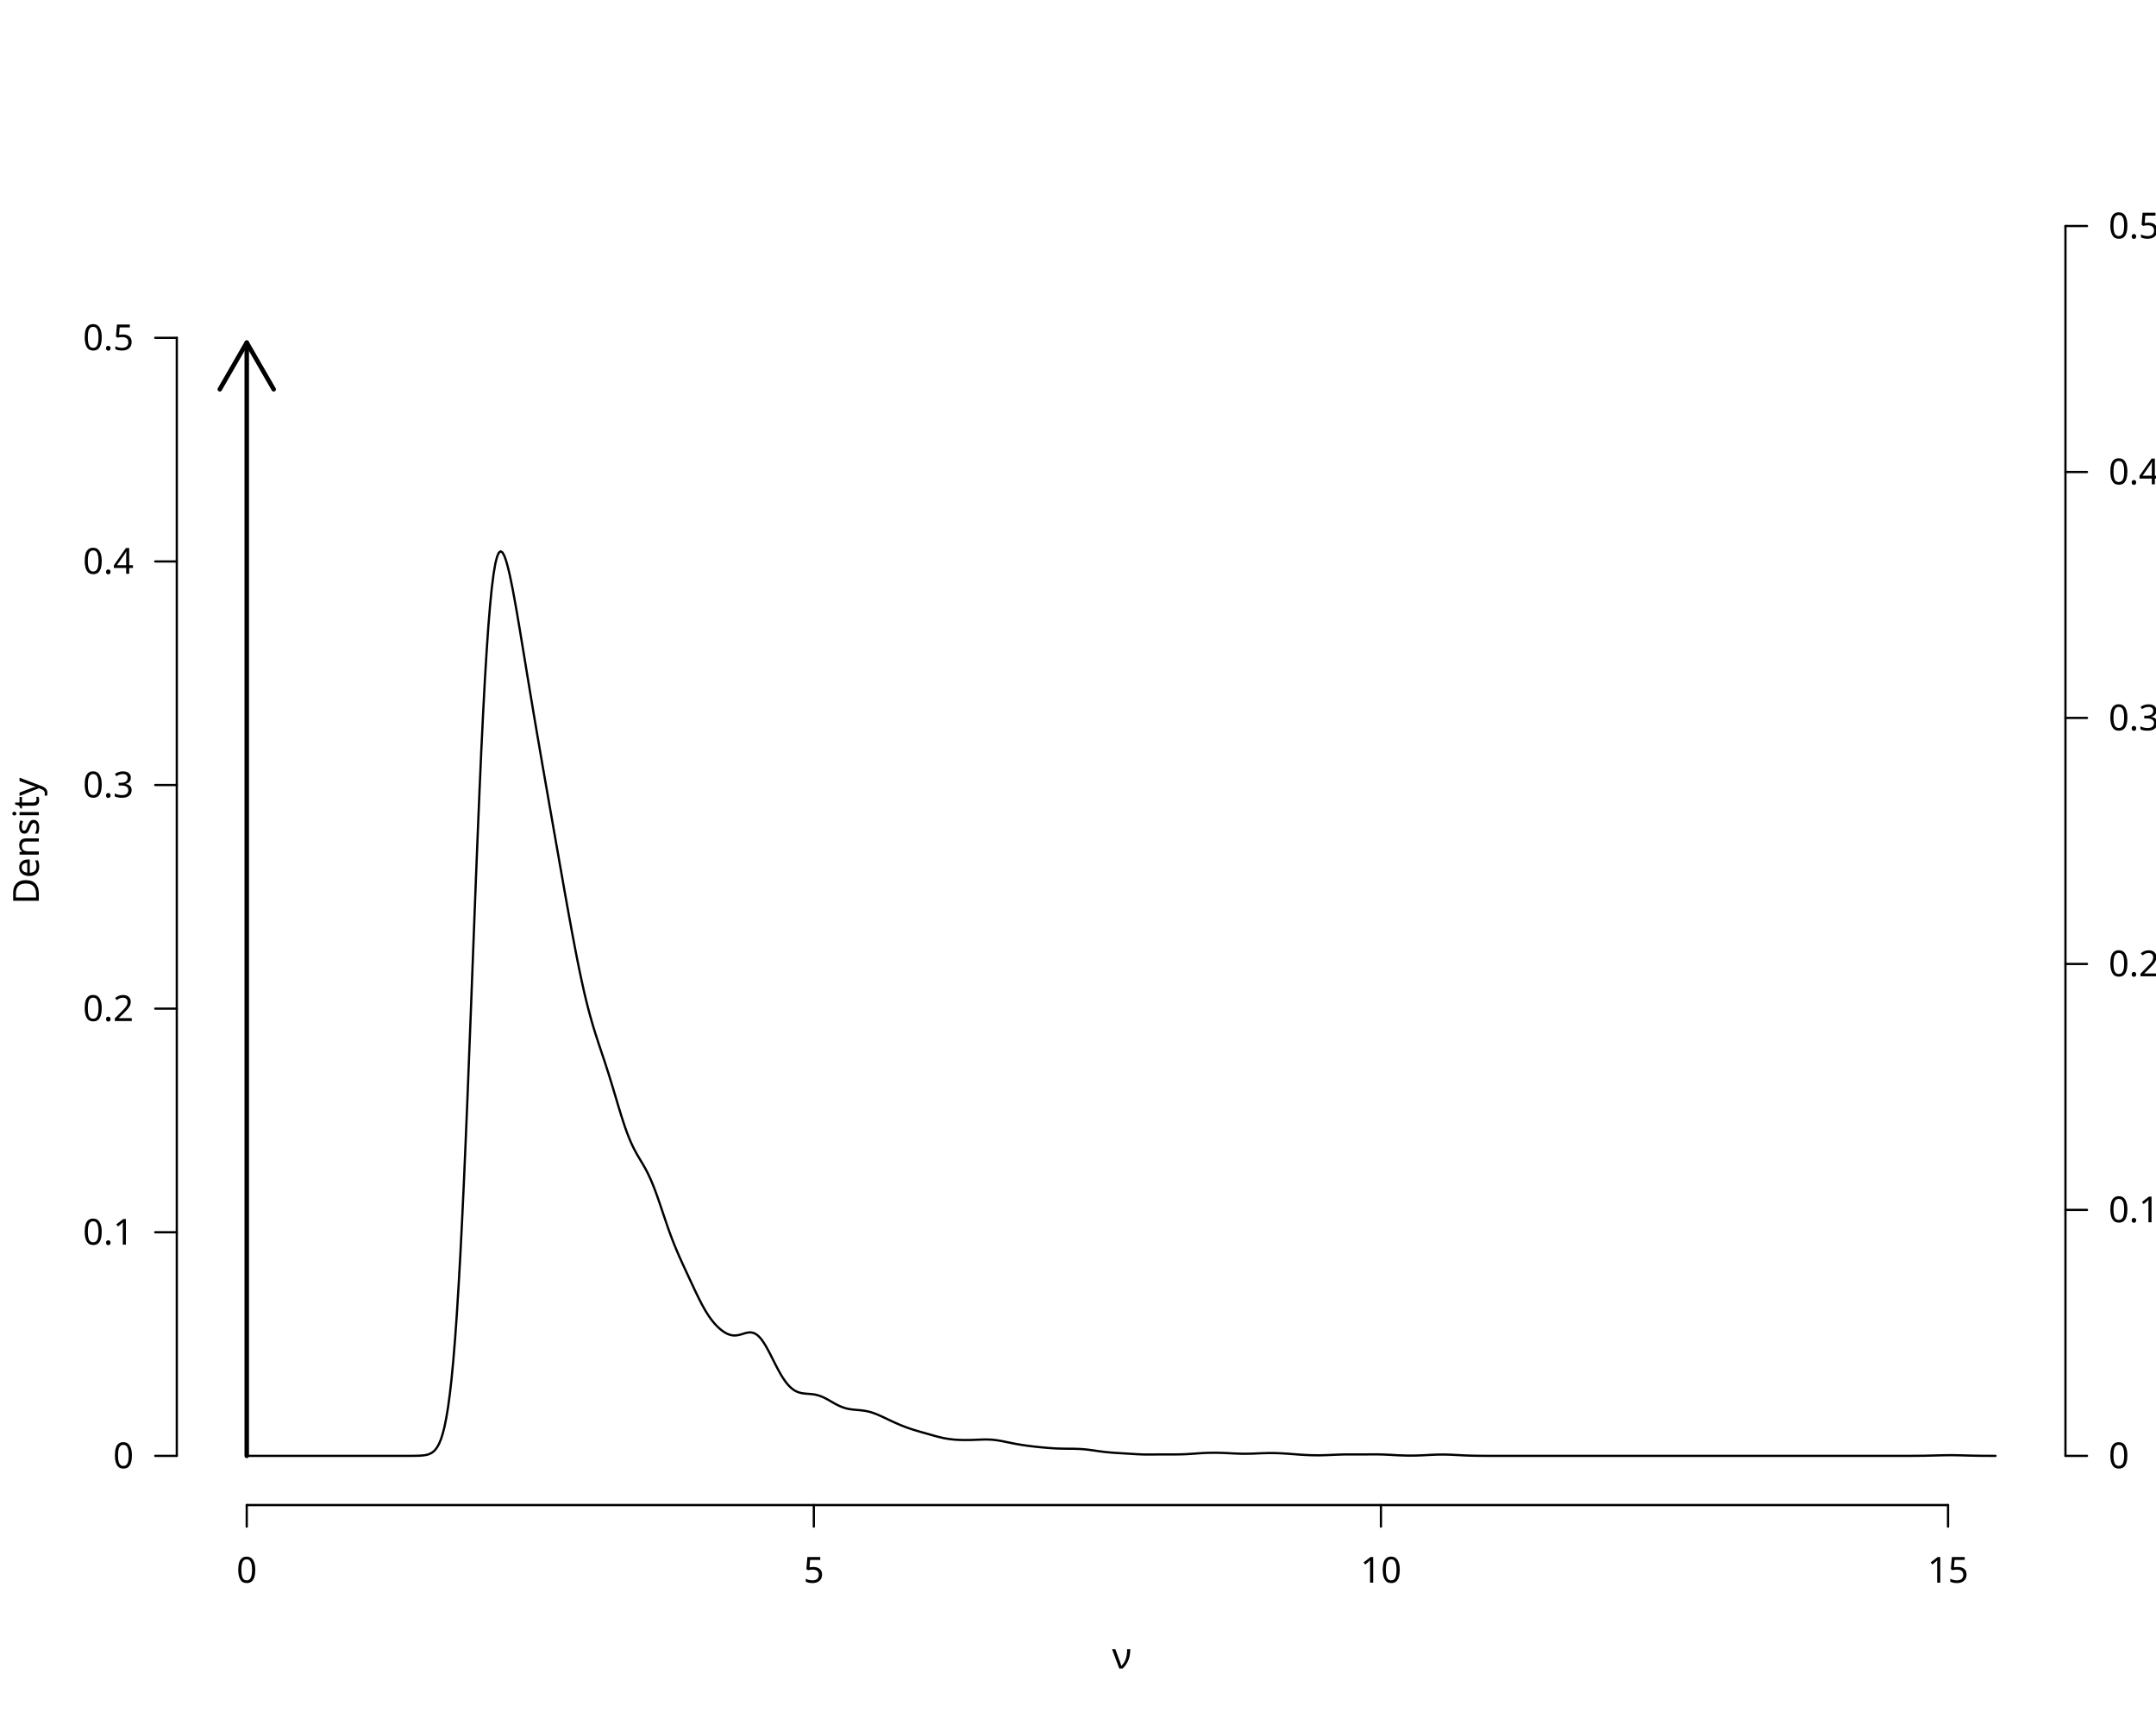
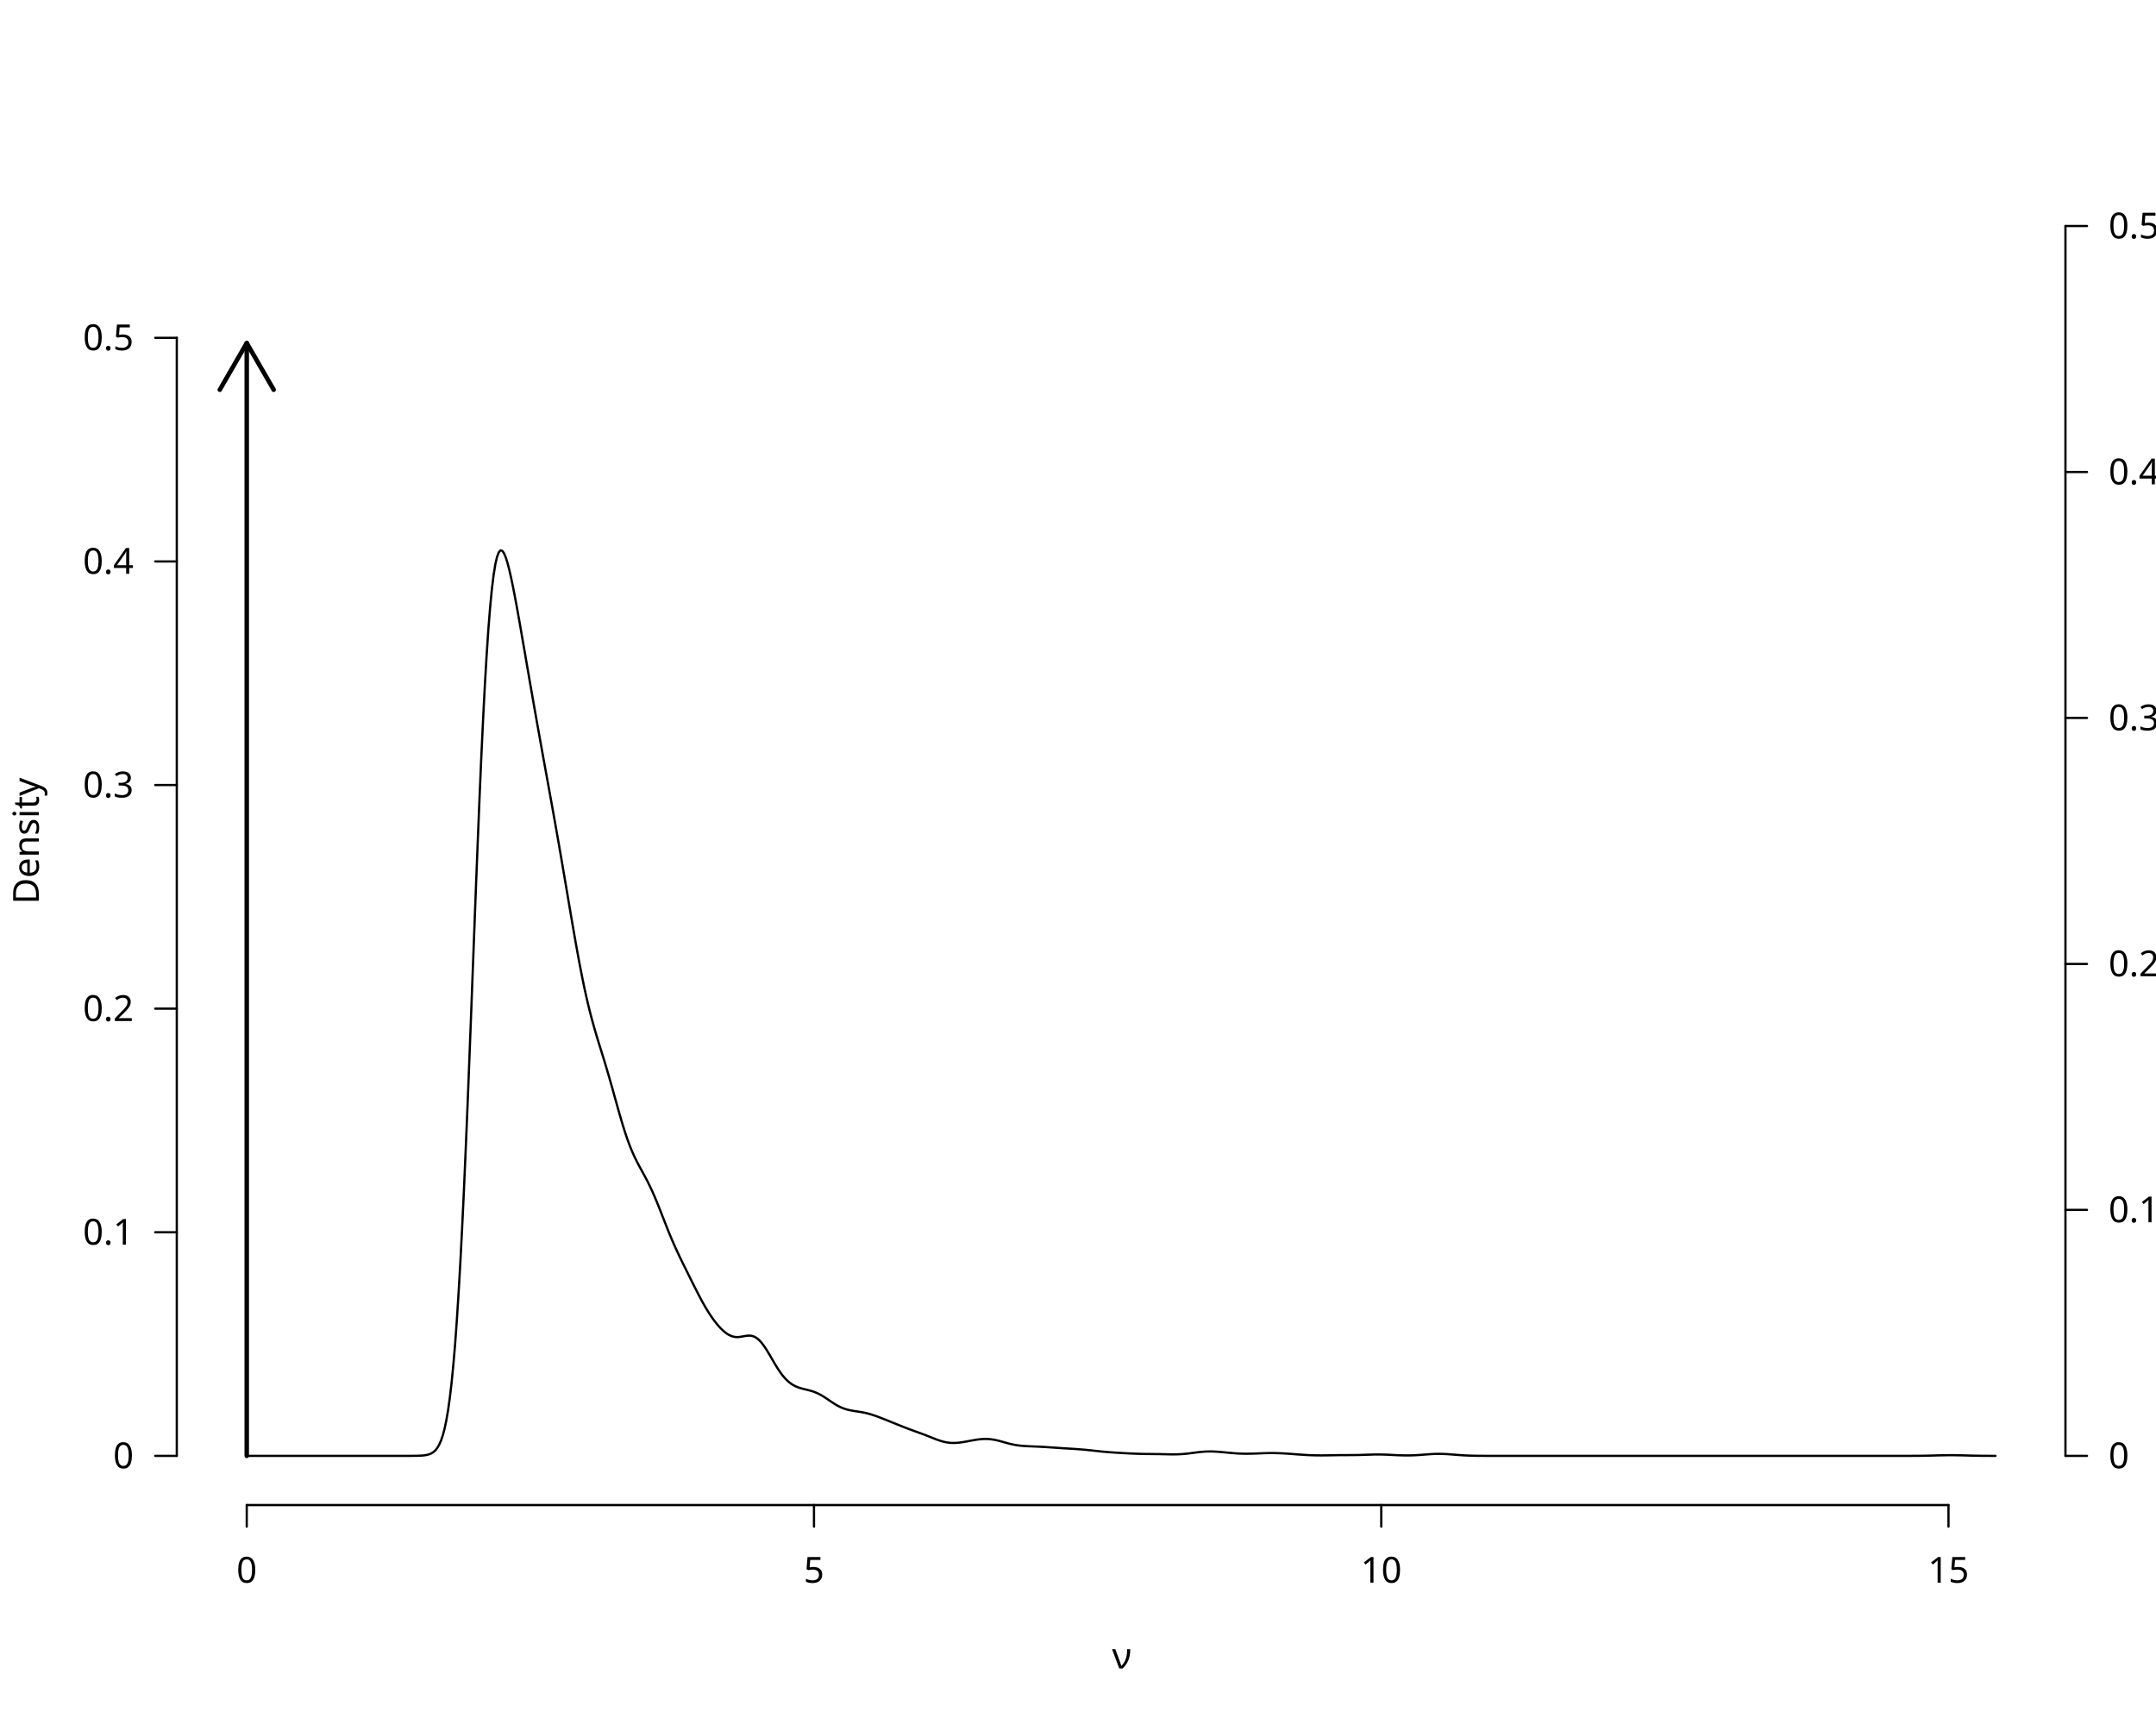
<svg xmlns="http://www.w3.org/2000/svg" class="svglite" data-engine-version="2.0" width="720.00pt" height="576.00pt" viewBox="0 0 720.00 576.00">
  <defs>
    <style type="text/css">
    .svglite line, .svglite polyline, .svglite polygon, .svglite path, .svglite rect, .svglite circle {
      fill: none;
      stroke: #000000;
      stroke-linecap: round;
      stroke-linejoin: round;
      stroke-miterlimit: 10.00;
    }
  </style>
  </defs>
  <rect width="100%" height="100%" style="stroke: none; fill: #FFFFFF;" />
  <defs>
    <clipPath id="cpMC4wMHw3MjAuMDB8MC4wMHw1NzYuMDA=">
      <rect x="0.00" y="0.00" width="720.00" height="576.00" />
    </clipPath>
  </defs>
  <g clip-path="url(#cpMC4wMHw3MjAuMDB8MC4wMHw1NzYuMDA=)">
    <text x="371.38" y="557.14" style="font-size: 12.00px; font-family: sans;" textLength="6.04px" lengthAdjust="spacingAndGlyphs">ν</text>
    <text transform="translate(12.96,280.80) rotate(-90)" text-anchor="middle" style="font-size: 12.00px; font-family: sans;" textLength="40.02px" lengthAdjust="spacingAndGlyphs">Density</text>
-     <line x1="82.40" y1="502.56" x2="650.55" y2="502.56" style="stroke-width: 0.75;" />
+     <line x1="82.40" y1="502.56" x2="650.70" y2="502.56" style="stroke-width: 0.75;" />
    <line x1="82.40" y1="502.56" x2="82.40" y2="509.76" style="stroke-width: 0.75;" />
-     <line x1="271.78" y1="502.56" x2="271.78" y2="509.76" style="stroke-width: 0.75;" />
-     <line x1="461.17" y1="502.56" x2="461.17" y2="509.76" style="stroke-width: 0.75;" />
-     <line x1="650.55" y1="502.56" x2="650.55" y2="509.76" style="stroke-width: 0.75;" />
+     <line x1="271.83" y1="502.56" x2="271.83" y2="509.76" style="stroke-width: 0.75;" />
+     <line x1="461.27" y1="502.56" x2="461.27" y2="509.76" style="stroke-width: 0.75;" />
+     <line x1="650.70" y1="502.56" x2="650.70" y2="509.76" style="stroke-width: 0.75;" />
    <text x="82.40" y="528.48" text-anchor="middle" style="font-size: 12.00px; font-family: sans;" textLength="6.67px" lengthAdjust="spacingAndGlyphs">0</text>
-     <text x="271.78" y="528.48" text-anchor="middle" style="font-size: 12.00px; font-family: sans;" textLength="6.67px" lengthAdjust="spacingAndGlyphs">5</text>
-     <text x="461.17" y="528.48" text-anchor="middle" style="font-size: 12.00px; font-family: sans;" textLength="13.35px" lengthAdjust="spacingAndGlyphs">10</text>
-     <text x="650.55" y="528.48" text-anchor="middle" style="font-size: 12.00px; font-family: sans;" textLength="13.35px" lengthAdjust="spacingAndGlyphs">15</text>
+     <text x="271.83" y="528.48" text-anchor="middle" style="font-size: 12.00px; font-family: sans;" textLength="6.67px" lengthAdjust="spacingAndGlyphs">5</text>
+     <text x="461.27" y="528.48" text-anchor="middle" style="font-size: 12.00px; font-family: sans;" textLength="13.35px" lengthAdjust="spacingAndGlyphs">10</text>
+     <text x="650.70" y="528.48" text-anchor="middle" style="font-size: 12.00px; font-family: sans;" textLength="13.35px" lengthAdjust="spacingAndGlyphs">15</text>
    <line x1="59.04" y1="486.13" x2="59.04" y2="112.80" style="stroke-width: 0.75;" />
    <line x1="59.04" y1="486.13" x2="51.84" y2="486.13" style="stroke-width: 0.75;" />
    <line x1="59.04" y1="411.47" x2="51.84" y2="411.47" style="stroke-width: 0.75;" />
    <line x1="59.04" y1="336.80" x2="51.84" y2="336.80" style="stroke-width: 0.75;" />
    <line x1="59.04" y1="262.13" x2="51.84" y2="262.13" style="stroke-width: 0.75;" />
    <line x1="59.04" y1="187.47" x2="51.84" y2="187.47" style="stroke-width: 0.75;" />
    <line x1="59.04" y1="112.80" x2="51.84" y2="112.80" style="stroke-width: 0.75;" />
    <text x="44.64" y="490.26" text-anchor="end" style="font-size: 12.00px; font-family: sans;" textLength="6.67px" lengthAdjust="spacingAndGlyphs">0</text>
    <text x="44.64" y="415.60" text-anchor="end" style="font-size: 12.00px; font-family: sans;" textLength="16.68px" lengthAdjust="spacingAndGlyphs">0.1</text>
    <text x="44.64" y="340.93" text-anchor="end" style="font-size: 12.00px; font-family: sans;" textLength="16.68px" lengthAdjust="spacingAndGlyphs">0.2</text>
    <text x="44.64" y="266.26" text-anchor="end" style="font-size: 12.00px; font-family: sans;" textLength="16.68px" lengthAdjust="spacingAndGlyphs">0.3</text>
    <text x="44.64" y="191.60" text-anchor="end" style="font-size: 12.00px; font-family: sans;" textLength="16.68px" lengthAdjust="spacingAndGlyphs">0.4</text>
    <text x="44.64" y="116.93" text-anchor="end" style="font-size: 12.00px; font-family: sans;" textLength="16.68px" lengthAdjust="spacingAndGlyphs">0.5</text>
    <line x1="689.76" y1="486.13" x2="689.76" y2="75.47" style="stroke-width: 0.75;" />
    <line x1="689.76" y1="486.13" x2="696.96" y2="486.13" style="stroke-width: 0.75;" />
    <line x1="689.76" y1="404.00" x2="696.96" y2="404.00" style="stroke-width: 0.75;" />
    <line x1="689.76" y1="321.87" x2="696.96" y2="321.87" style="stroke-width: 0.75;" />
    <line x1="689.76" y1="239.73" x2="696.96" y2="239.73" style="stroke-width: 0.75;" />
    <line x1="689.76" y1="157.60" x2="696.96" y2="157.60" style="stroke-width: 0.75;" />
    <line x1="689.76" y1="75.47" x2="696.96" y2="75.47" style="stroke-width: 0.75;" />
    <text x="704.16" y="490.26" style="font-size: 12.00px; font-family: sans;" textLength="6.67px" lengthAdjust="spacingAndGlyphs">0</text>
    <text x="704.16" y="408.13" style="font-size: 12.00px; font-family: sans;" textLength="16.68px" lengthAdjust="spacingAndGlyphs">0.1</text>
    <text x="704.16" y="326.00" style="font-size: 12.00px; font-family: sans;" textLength="16.68px" lengthAdjust="spacingAndGlyphs">0.2</text>
    <text x="704.16" y="243.86" style="font-size: 12.00px; font-family: sans;" textLength="16.68px" lengthAdjust="spacingAndGlyphs">0.3</text>
    <text x="704.16" y="161.73" style="font-size: 12.00px; font-family: sans;" textLength="16.68px" lengthAdjust="spacingAndGlyphs">0.4</text>
    <text x="704.16" y="79.60" style="font-size: 12.00px; font-family: sans;" textLength="16.68px" lengthAdjust="spacingAndGlyphs">0.5</text>
    <text transform="translate(744.48,280.80) rotate(-90)" text-anchor="middle" style="font-size: 12.00px; font-family: sans;" textLength="56.03px" lengthAdjust="spacingAndGlyphs">Probability</text>
  </g>
  <defs>
    <clipPath id="cpNTkuMDR8Njg5Ljc2fDU5LjA0fDUwMi41Ng==">
      <rect x="59.04" y="59.04" width="630.72" height="443.52" />
    </clipPath>
  </defs>
  <g clip-path="url(#cpNTkuMDR8Njg5Ljc2fDU5LjA0fDUwMi41Ng==)">
-     <polyline points="82.40,486.13 82.40,486.13 82.98,486.13 83.57,486.13 84.15,486.13 84.74,486.13 85.32,486.13 85.91,486.13 86.49,486.13 87.08,486.13 87.66,486.13 88.25,486.13 88.83,486.13 89.42,486.13 90.00,486.13 90.58,486.13 91.17,486.13 91.75,486.13 92.34,486.13 92.92,486.13 93.51,486.13 94.09,486.13 94.68,486.13 95.26,486.13 95.85,486.13 96.43,486.13 97.01,486.13 97.60,486.13 98.18,486.13 98.77,486.13 99.35,486.13 99.94,486.13 100.52,486.13 101.11,486.13 101.69,486.13 102.28,486.13 102.86,486.13 103.45,486.13 104.03,486.13 104.61,486.13 105.20,486.13 105.78,486.13 106.37,486.13 106.95,486.13 107.54,486.13 108.12,486.13 108.71,486.13 109.29,486.13 109.88,486.13 110.46,486.13 111.04,486.13 111.63,486.13 112.21,486.13 112.80,486.13 113.38,486.13 113.97,486.13 114.55,486.13 115.14,486.13 115.72,486.13 116.31,486.13 116.89,486.13 117.48,486.13 118.06,486.13 118.64,486.13 119.23,486.13 119.81,486.13 120.40,486.13 120.98,486.13 121.57,486.13 122.15,486.13 122.74,486.13 123.32,486.13 123.91,486.13 124.49,486.13 125.07,486.13 125.66,486.13 126.24,486.13 126.83,486.13 127.41,486.13 128.00,486.13 128.58,486.13 129.17,486.13 129.75,486.13 130.34,486.13 130.92,486.13 131.51,486.13 132.09,486.13 132.67,486.13 133.26,486.13 133.84,486.13 134.43,486.13 135.01,486.13 135.60,486.13 136.18,486.13 136.77,486.13 137.35,486.13 137.94,486.12 138.52,486.12 139.10,486.10 139.69,486.09 140.27,486.06 140.86,486.02 141.44,485.96 142.03,485.88 142.61,485.76 143.20,485.58 143.78,485.33 144.37,484.99 144.95,484.52 145.54,483.88 146.12,483.04 146.70,481.93 147.29,480.49 147.87,478.65 148.46,476.33 149.04,473.43 149.63,469.88 150.21,465.57 150.80,460.41 151.38,454.31 151.97,447.16 152.55,438.96 153.13,429.66 153.72,419.27 154.30,407.82 154.89,395.37 155.47,382.02 156.06,367.90 156.64,353.19 157.23,338.05 157.81,322.72 158.40,307.40 158.98,292.31 159.57,277.69 160.15,263.73 160.73,250.63 161.32,238.53 161.90,227.56 162.49,217.81 163.07,209.35 163.66,202.18 164.24,196.30 164.83,191.66 165.41,188.22 166.00,185.90 166.58,184.56 167.16,184.10 167.75,184.42 168.33,185.39 168.92,186.94 169.50,188.95 170.09,191.35 170.67,194.06 171.26,197.01 171.84,200.16 172.43,203.45 173.01,206.84 173.60,210.31 174.18,213.83 174.76,217.38 175.35,220.94 175.93,224.49 176.52,228.04 177.10,231.57 177.69,235.08 178.27,238.56 178.86,242.02 179.44,245.45 180.03,248.86 180.61,252.25 181.19,255.63 181.78,258.99 182.36,262.34 182.95,265.69 183.53,269.03 184.12,272.37 184.70,275.71 185.29,279.05 185.87,282.38 186.46,285.71 187.04,289.04 187.63,292.35 188.21,295.66 188.79,298.95 189.38,302.21 189.96,305.46 190.55,308.66 191.13,311.83 191.72,314.94 192.30,317.98 192.89,320.96 193.47,323.84 194.06,326.62 194.64,329.29 195.22,331.85 195.81,334.29 196.39,336.61 196.98,338.81 197.56,340.90 198.15,342.89 198.73,344.80 199.32,346.63 199.90,348.42 200.49,350.17 201.07,351.92 201.66,353.67 202.24,355.44 202.82,357.25 203.41,359.09 203.99,360.98 204.58,362.90 205.16,364.85 205.75,366.81 206.33,368.77 206.92,370.71 207.50,372.60 208.09,374.43 208.67,376.18 209.25,377.83 209.84,379.37 210.42,380.80 211.01,382.12 211.59,383.33 212.18,384.45 212.76,385.51 213.35,386.51 213.93,387.49 214.52,388.46 215.10,389.47 215.69,390.53 216.27,391.65 216.85,392.86 217.44,394.16 218.02,395.56 218.61,397.05 219.19,398.63 219.78,400.28 220.36,401.97 220.95,403.71 221.53,405.45 222.12,407.19 222.70,408.89 223.28,410.56 223.87,412.18 224.45,413.74 225.04,415.24 225.62,416.68 226.21,418.07 226.79,419.42 227.38,420.73 227.96,422.02 228.55,423.29 229.13,424.55 229.72,425.81 230.30,427.07 230.88,428.32 231.47,429.57 232.05,430.82 232.64,432.04 233.22,433.24 233.81,434.41 234.39,435.54 234.98,436.61 235.56,437.63 236.15,438.58 236.73,439.47 237.31,440.30 237.90,441.07 238.48,441.78 239.07,442.43 239.65,443.02 240.24,443.57 240.82,444.06 241.41,444.50 241.99,444.89 242.58,445.22 243.16,445.49 243.75,445.70 244.33,445.84 244.91,445.92 245.50,445.93 246.08,445.88 246.67,445.78 247.25,445.64 247.84,445.47 248.42,445.29 249.01,445.12 249.59,444.99 250.18,444.91 250.76,444.91 251.34,445.00 251.93,445.20 252.51,445.52 253.10,445.96 253.68,446.53 254.27,447.22 254.85,448.03 255.44,448.94 256.02,449.94 256.61,451.01 257.19,452.12 257.78,453.28 258.36,454.44 258.94,455.59 259.53,456.72 260.11,457.81 260.70,458.85 261.28,459.82 261.87,460.71 262.45,461.53 263.04,462.25 263.62,462.89 264.21,463.44 264.79,463.91 265.37,464.30 265.96,464.61 266.54,464.86 267.13,465.04 267.71,465.18 268.30,465.27 268.88,465.34 269.47,465.39 270.05,465.43 270.64,465.48 271.22,465.54 271.81,465.61 272.39,465.72 272.97,465.86 273.56,466.03 274.14,466.24 274.73,466.48 275.31,466.75 275.90,467.05 276.48,467.36 277.07,467.70 277.65,468.03 278.24,468.37 278.82,468.70 279.41,469.01 279.99,469.30 280.57,469.57 281.16,469.81 281.74,470.02 282.33,470.20 282.91,470.35 283.50,470.47 284.08,470.57 284.67,470.65 285.25,470.71 285.84,470.77 286.42,470.82 287.00,470.87 287.59,470.93 288.17,471.00 288.76,471.08 289.34,471.19 289.93,471.31 290.51,471.46 291.10,471.63 291.68,471.83 292.27,472.04 292.85,472.27 293.44,472.52 294.02,472.78 294.60,473.04 295.19,473.32 295.77,473.59 296.36,473.87 296.94,474.15 297.53,474.42 298.11,474.70 298.70,474.96 299.28,475.22 299.87,475.48 300.45,475.73 301.03,475.97 301.62,476.20 302.20,476.43 302.79,476.65 303.37,476.86 303.96,477.06 304.54,477.25 305.13,477.44 305.71,477.62 306.30,477.79 306.88,477.96 307.47,478.13 308.05,478.30 308.63,478.46 309.22,478.63 309.80,478.79 310.39,478.96 310.97,479.13 311.56,479.29 312.14,479.46 312.73,479.61 313.31,479.77 313.90,479.91 314.48,480.05 315.06,480.18 315.65,480.29 316.23,480.39 316.82,480.48 317.40,480.56 317.99,480.63 318.57,480.69 319.16,480.73 319.74,480.77 320.33,480.80 320.91,480.82 321.50,480.83 322.08,480.84 322.66,480.84 323.25,480.84 323.83,480.83 324.42,480.82 325.00,480.80 325.59,480.78 326.17,480.75 326.76,480.73 327.34,480.71 327.93,480.69 328.51,480.67 329.09,480.67 329.68,480.67 330.26,480.68 330.85,480.71 331.43,480.75 332.02,480.81 332.60,480.88 333.19,480.96 333.77,481.06 334.36,481.16 334.94,481.27 335.53,481.39 336.11,481.51 336.69,481.63 337.28,481.75 337.86,481.87 338.45,481.98 339.03,482.10 339.62,482.20 340.20,482.31 340.79,482.40 341.37,482.50 341.96,482.58 342.54,482.67 343.12,482.75 343.71,482.82 344.29,482.90 344.88,482.97 345.46,483.04 346.05,483.10 346.63,483.16 347.22,483.22 347.80,483.28 348.39,483.33 348.97,483.39 349.56,483.44 350.14,483.48 350.72,483.53 351.31,483.57 351.89,483.61 352.48,483.64 353.06,483.67 353.65,483.69 354.23,483.71 354.82,483.72 355.40,483.73 355.99,483.74 356.57,483.75 357.15,483.75 357.74,483.75 358.32,483.76 358.91,483.77 359.49,483.79 360.08,483.81 360.66,483.84 361.25,483.87 361.83,483.92 362.42,483.97 363.00,484.03 363.59,484.10 364.17,484.18 364.75,484.26 365.34,484.34 365.92,484.42 366.51,484.51 367.09,484.59 367.68,484.67 368.26,484.74 368.85,484.81 369.43,484.88 370.02,484.93 370.60,484.99 371.18,485.04 371.77,485.08 372.35,485.12 372.94,485.16 373.52,485.20 374.11,485.23 374.69,485.27 375.28,485.30 375.86,485.34 376.45,485.38 377.03,485.41 377.62,485.45 378.20,485.49 378.78,485.52 379.37,485.56 379.95,485.59 380.54,485.61 381.12,485.64 381.71,485.66 382.29,485.67 382.88,485.68 383.46,485.68 384.05,485.68 384.63,485.68 385.21,485.68 385.80,485.67 386.38,485.66 386.97,485.66 387.55,485.65 388.14,485.65 388.72,485.65 389.31,485.65 389.89,485.65 390.48,485.65 391.06,485.65 391.65,485.65 392.23,485.65 392.81,485.65 393.40,485.64 393.98,485.63 394.57,485.62 395.15,485.60 395.74,485.58 396.32,485.55 396.91,485.51 397.49,485.48 398.08,485.44 398.66,485.40 399.24,485.36 399.83,485.31 400.41,485.27 401.00,485.24 401.58,485.20 402.17,485.17 402.75,485.15 403.34,485.12 403.92,485.11 404.51,485.10 405.09,485.09 405.68,485.09 406.26,485.10 406.84,485.10 407.43,485.12 408.01,485.14 408.60,485.16 409.18,485.18 409.77,485.21 410.35,485.24 410.94,485.27 411.52,485.30 412.11,485.33 412.69,485.35 413.27,485.37 413.86,485.39 414.44,485.41 415.03,485.42 415.61,485.42 416.20,485.42 416.78,485.41 417.37,485.40 417.95,485.39 418.54,485.37 419.12,485.35 419.71,485.32 420.29,485.30 420.87,485.27 421.46,485.25 422.04,485.23 422.63,485.22 423.21,485.20 423.80,485.19 424.38,485.19 424.97,485.19 425.55,485.20 426.14,485.21 426.72,485.23 427.30,485.26 427.89,485.28 428.47,485.32 429.06,485.35 429.64,485.39 430.23,485.43 430.81,485.47 431.40,485.52 431.98,485.56 432.57,485.60 433.15,485.65 433.74,485.69 434.32,485.73 434.90,485.77 435.49,485.80 436.07,485.83 436.66,485.86 437.24,485.89 437.83,485.91 438.41,485.92 439.00,485.93 439.58,485.94 440.17,485.94 440.75,485.94 441.33,485.93 441.92,485.91 442.50,485.90 443.09,485.88 443.67,485.85 444.26,485.83 444.84,485.80 445.43,485.78 446.01,485.75 446.60,485.73 447.18,485.71 447.77,485.69 448.35,485.67 448.93,485.66 449.52,485.66 450.10,485.65 450.69,485.65 451.27,485.65 451.86,485.65 452.44,485.65 453.03,485.66 453.61,485.66 454.20,485.66 454.78,485.66 455.36,485.66 455.95,485.65 456.53,485.65 457.12,485.64 457.70,485.64 458.29,485.64 458.87,485.63 459.46,485.64 460.04,485.64 460.63,485.65 461.21,485.66 461.80,485.68 462.38,485.70 462.96,485.73 463.55,485.75 464.13,485.78 464.72,485.81 465.30,485.85 465.89,485.88 466.47,485.91 467.06,485.94 467.64,485.96 468.23,485.98 468.81,486.00 469.39,486.02 469.98,486.03 470.56,486.04 471.15,486.04 471.73,486.03 472.32,486.03 472.90,486.02 473.49,486.00 474.07,485.98 474.66,485.96 475.24,485.93 475.83,485.90 476.41,485.87 476.99,485.84 477.58,485.81 478.16,485.78 478.75,485.76 479.33,485.73 479.92,485.71 480.50,485.70 481.09,485.69 481.67,485.69 482.26,485.69 482.84,485.70 483.43,485.71 484.01,485.73 484.59,485.75 485.18,485.78 485.76,485.81 486.35,485.84 486.93,485.87 487.52,485.90 488.10,485.93 488.69,485.96 489.27,485.99 489.86,486.01 490.44,486.03 491.02,486.05 491.61,486.07 492.19,486.08 492.78,486.09 493.36,486.10 493.95,486.11 494.53,486.12 495.12,486.12 495.70,486.12 496.29,486.13 496.87,486.13 497.46,486.13 498.04,486.13 498.62,486.13 499.21,486.13 499.79,486.13 500.38,486.13 500.96,486.13 501.55,486.13 502.13,486.13 502.72,486.13 503.30,486.13 503.89,486.13 504.47,486.13 505.05,486.13 505.64,486.13 506.22,486.13 506.81,486.13 507.39,486.13 507.98,486.13 508.56,486.13 509.15,486.13 509.73,486.13 510.32,486.13 510.90,486.13 511.49,486.13 512.07,486.13 512.65,486.13 513.24,486.13 513.82,486.13 514.41,486.13 514.99,486.13 515.58,486.13 516.16,486.13 516.75,486.13 517.33,486.13 517.92,486.13 518.50,486.13 519.08,486.13 519.67,486.13 520.25,486.13 520.84,486.13 521.42,486.13 522.01,486.13 522.59,486.13 523.18,486.13 523.76,486.13 524.35,486.13 524.93,486.13 525.52,486.13 526.10,486.13 526.68,486.13 527.27,486.13 527.85,486.13 528.44,486.13 529.02,486.13 529.61,486.13 530.19,486.13 530.78,486.13 531.36,486.13 531.95,486.13 532.53,486.13 533.11,486.13 533.70,486.13 534.28,486.13 534.87,486.13 535.45,486.13 536.04,486.13 536.62,486.13 537.21,486.13 537.79,486.13 538.38,486.13 538.96,486.13 539.55,486.13 540.13,486.13 540.71,486.13 541.30,486.13 541.88,486.13 542.47,486.13 543.05,486.13 543.64,486.13 544.22,486.13 544.81,486.13 545.39,486.13 545.98,486.13 546.56,486.13 547.14,486.13 547.73,486.13 548.31,486.13 548.90,486.13 549.48,486.13 550.07,486.13 550.65,486.13 551.24,486.13 551.82,486.13 552.41,486.13 552.99,486.13 553.58,486.13 554.16,486.13 554.74,486.13 555.33,486.13 555.91,486.13 556.50,486.13 557.08,486.13 557.67,486.13 558.25,486.13 558.84,486.13 559.42,486.13 560.01,486.13 560.59,486.13 561.17,486.13 561.76,486.13 562.34,486.13 562.93,486.13 563.51,486.13 564.10,486.13 564.68,486.13 565.27,486.13 565.85,486.13 566.44,486.13 567.02,486.13 567.61,486.13 568.19,486.13 568.77,486.13 569.36,486.13 569.94,486.13 570.53,486.13 571.11,486.13 571.70,486.13 572.28,486.13 572.87,486.13 573.45,486.13 574.04,486.13 574.62,486.13 575.20,486.13 575.79,486.13 576.37,486.13 576.96,486.13 577.54,486.13 578.13,486.13 578.71,486.13 579.30,486.13 579.88,486.13 580.47,486.13 581.05,486.13 581.64,486.13 582.22,486.13 582.80,486.13 583.39,486.13 583.97,486.13 584.56,486.13 585.14,486.13 585.73,486.13 586.31,486.13 586.90,486.13 587.48,486.13 588.07,486.13 588.65,486.13 589.23,486.13 589.82,486.13 590.40,486.13 590.99,486.13 591.57,486.13 592.16,486.13 592.74,486.13 593.33,486.13 593.91,486.13 594.50,486.13 595.08,486.13 595.67,486.13 596.25,486.13 596.83,486.13 597.42,486.13 598.00,486.13 598.59,486.13 599.17,486.13 599.76,486.13 600.34,486.13 600.93,486.13 601.51,486.13 602.10,486.13 602.68,486.13 603.26,486.13 603.85,486.13 604.43,486.13 605.02,486.13 605.60,486.13 606.19,486.13 606.77,486.13 607.36,486.13 607.94,486.13 608.53,486.13 609.11,486.13 609.70,486.13 610.28,486.13 610.86,486.13 611.45,486.13 612.03,486.13 612.62,486.13 613.20,486.13 613.79,486.13 614.37,486.13 614.96,486.13 615.54,486.13 616.13,486.13 616.71,486.13 617.29,486.13 617.88,486.13 618.46,486.13 619.05,486.13 619.63,486.13 620.22,486.13 620.80,486.13 621.39,486.13 621.97,486.13 622.56,486.13 623.14,486.13 623.73,486.13 624.31,486.13 624.89,486.13 625.48,486.13 626.06,486.13 626.65,486.13 627.23,486.13 627.82,486.13 628.40,486.13 628.99,486.13 629.57,486.13 630.16,486.13 630.74,486.13 631.32,486.13 631.91,486.13 632.49,486.13 633.08,486.13 633.66,486.13 634.25,486.13 634.83,486.13 635.42,486.13 636.00,486.13 636.59,486.13 637.17,486.13 637.76,486.13 638.34,486.13 638.92,486.12 639.51,486.12 640.09,486.11 640.68,486.11 641.26,486.10 641.85,486.10 642.43,486.09 643.02,486.08 643.60,486.06 644.19,486.05 644.77,486.04 645.35,486.02 645.94,486.01 646.52,485.99 647.11,485.98 647.69,485.96 648.28,485.95 648.86,485.93 649.45,485.92 650.03,485.92 650.62,485.91 651.20,485.91 651.79,485.91 652.37,485.91 652.95,485.92 653.54,485.93 654.12,485.94 654.71,485.95 655.29,485.97 655.88,485.98 656.46,486.00 657.05,486.02 657.63,486.03 658.22,486.05 658.80,486.06 659.38,486.07 659.97,486.08 660.55,486.09 661.14,486.10 661.72,486.11 662.31,486.11 662.89,486.12 663.48,486.12 664.06,486.12 664.65,486.13 665.23,486.13 665.82,486.13 666.40,486.13 " style="stroke-width: 0.75;" />
-     <line x1="82.40" y1="486.13" x2="82.40" y2="114.40" style="stroke-width: 1.50;" />
-     <polyline points="91.40,129.99 82.40,114.40 73.40,129.99 " style="stroke-width: 1.50;" />
+     <polyline points="82.40,486.13 82.40,486.13 82.98,486.13 83.57,486.13 84.15,486.13 84.74,486.13 85.32,486.13 85.91,486.13 86.49,486.13 87.08,486.13 87.66,486.13 88.25,486.13 88.83,486.13 89.42,486.13 90.00,486.13 90.58,486.13 91.17,486.13 91.75,486.13 92.34,486.13 92.92,486.13 93.51,486.13 94.09,486.13 94.68,486.13 95.26,486.13 95.85,486.13 96.43,486.13 97.01,486.13 97.60,486.13 98.18,486.13 98.77,486.13 99.35,486.13 99.94,486.13 100.52,486.13 101.11,486.13 101.69,486.13 102.28,486.13 102.86,486.13 103.45,486.13 104.03,486.13 104.61,486.13 105.20,486.13 105.78,486.13 106.37,486.13 106.95,486.13 107.54,486.13 108.12,486.13 108.71,486.13 109.29,486.13 109.88,486.13 110.46,486.13 111.04,486.13 111.63,486.13 112.21,486.13 112.80,486.13 113.38,486.13 113.97,486.13 114.55,486.13 115.14,486.13 115.72,486.13 116.31,486.13 116.89,486.13 117.48,486.13 118.06,486.13 118.64,486.13 119.23,486.13 119.81,486.13 120.40,486.13 120.98,486.13 121.57,486.13 122.15,486.13 122.74,486.13 123.32,486.13 123.91,486.13 124.49,486.13 125.07,486.13 125.66,486.13 126.24,486.13 126.83,486.13 127.41,486.13 128.00,486.13 128.58,486.13 129.17,486.13 129.75,486.13 130.34,486.13 130.92,486.13 131.51,486.13 132.09,486.13 132.67,486.13 133.26,486.13 133.84,486.13 134.43,486.13 135.01,486.13 135.60,486.13 136.18,486.13 136.77,486.13 137.35,486.13 137.94,486.12 138.52,486.12 139.10,486.11 139.69,486.09 140.27,486.07 140.86,486.04 141.44,485.99 142.03,485.91 142.61,485.80 143.20,485.65 143.78,485.43 144.37,485.12 144.95,484.70 145.54,484.12 146.12,483.35 146.70,482.33 147.29,481.00 147.87,479.29 148.46,477.10 149.04,474.35 149.63,470.95 150.21,466.80 150.80,461.81 151.38,455.91 151.97,449.00 152.55,441.03 153.13,431.97 153.72,421.80 154.30,410.56 154.89,398.29 155.47,385.08 156.06,371.07 156.64,356.41 157.23,341.28 157.81,325.89 158.40,310.46 158.98,295.23 159.57,280.40 160.15,266.20 160.73,252.81 161.32,240.42 161.90,229.14 162.49,219.11 163.07,210.41 163.66,203.01 164.24,196.92 164.83,192.09 165.41,188.45 166.00,185.92 166.58,184.40 167.16,183.77 167.75,183.93 168.33,184.77 168.92,186.17 169.50,188.05 170.09,190.31 170.67,192.87 171.26,195.67 171.84,198.65 172.43,201.77 173.01,205.00 173.60,208.29 174.18,211.64 174.76,215.01 175.35,218.40 175.93,221.80 176.52,225.19 177.10,228.57 177.69,231.93 178.27,235.27 178.86,238.58 179.44,241.88 180.03,245.15 180.61,248.40 181.19,251.63 181.78,254.86 182.36,258.07 182.95,261.29 183.53,264.52 184.12,267.76 184.70,271.01 185.29,274.29 185.87,277.59 186.46,280.93 187.04,284.29 187.63,287.68 188.21,291.10 188.79,294.53 189.38,297.98 189.96,301.44 190.55,304.88 191.13,308.31 191.72,311.69 192.30,315.02 192.89,318.27 193.47,321.42 194.06,324.47 194.64,327.39 195.22,330.19 195.81,332.84 196.39,335.35 196.98,337.73 197.56,339.98 198.15,342.12 198.73,344.17 199.32,346.14 199.90,348.06 200.49,349.95 201.07,351.83 201.66,353.72 202.24,355.64 202.82,357.60 203.41,359.60 203.99,361.63 204.58,363.71 205.16,365.81 205.75,367.91 206.33,370.01 206.92,372.07 207.50,374.08 208.09,376.03 208.67,377.88 209.25,379.64 209.84,381.29 210.42,382.83 211.01,384.27 211.59,385.60 212.18,386.85 212.76,388.02 213.35,389.13 213.93,390.21 214.52,391.28 215.10,392.34 215.69,393.43 216.27,394.55 216.85,395.72 217.44,396.95 218.02,398.23 218.61,399.57 219.19,400.96 219.78,402.40 220.36,403.86 220.95,405.36 221.53,406.85 222.12,408.35 222.70,409.83 223.28,411.28 223.87,412.70 224.45,414.09 225.04,415.43 225.62,416.74 226.21,418.01 226.79,419.26 227.38,420.47 227.96,421.67 228.55,422.86 229.13,424.04 229.72,425.21 230.30,426.39 230.88,427.56 231.47,428.73 232.05,429.89 232.64,431.05 233.22,432.19 233.81,433.30 234.39,434.39 234.98,435.45 235.56,436.47 236.15,437.44 236.73,438.38 237.31,439.27 237.90,440.12 238.48,440.92 239.07,441.68 239.65,442.39 240.24,443.06 240.82,443.67 241.41,444.24 241.99,444.75 242.58,445.20 243.16,445.59 243.75,445.90 244.33,446.15 244.91,446.32 245.50,446.43 246.08,446.47 246.67,446.45 247.25,446.38 247.84,446.29 248.42,446.18 249.01,446.08 249.59,446.00 250.18,445.98 250.76,446.01 251.34,446.13 251.93,446.35 252.51,446.67 253.10,447.10 253.68,447.64 254.27,448.29 254.85,449.04 255.44,449.87 256.02,450.77 256.61,451.72 257.19,452.71 257.78,453.72 258.36,454.72 258.94,455.71 259.53,456.66 260.11,457.56 260.70,458.41 261.28,459.19 261.87,459.90 262.45,460.54 263.04,461.11 263.62,461.61 264.21,462.05 264.79,462.42 265.37,462.75 265.96,463.02 266.54,463.25 267.13,463.45 267.71,463.63 268.30,463.78 268.88,463.92 269.47,464.06 270.05,464.21 270.64,464.37 271.22,464.54 271.81,464.74 272.39,464.96 272.97,465.22 273.56,465.50 274.14,465.81 274.73,466.16 275.31,466.52 275.90,466.90 276.48,467.30 277.07,467.70 277.65,468.09 278.24,468.48 278.82,468.85 279.41,469.20 279.99,469.52 280.57,469.81 281.16,470.07 281.74,470.30 282.33,470.50 282.91,470.67 283.50,470.82 284.08,470.94 284.67,471.05 285.25,471.15 285.84,471.24 286.42,471.32 287.00,471.42 287.59,471.51 288.17,471.62 288.76,471.74 289.34,471.87 289.93,472.02 290.51,472.18 291.10,472.36 291.68,472.55 292.27,472.74 292.85,472.95 293.44,473.17 294.02,473.39 294.60,473.62 295.19,473.85 295.77,474.08 296.36,474.31 296.94,474.55 297.53,474.79 298.11,475.02 298.70,475.26 299.28,475.50 299.87,475.73 300.45,475.97 301.03,476.20 301.62,476.43 302.20,476.66 302.79,476.89 303.37,477.11 303.96,477.33 304.54,477.54 305.13,477.76 305.71,477.97 306.30,478.18 306.88,478.39 307.47,478.60 308.05,478.82 308.63,479.04 309.22,479.26 309.80,479.49 310.39,479.73 310.97,479.96 311.56,480.19 312.14,480.42 312.73,480.65 313.31,480.86 313.90,481.06 314.48,481.24 315.06,481.40 315.65,481.53 316.23,481.64 316.82,481.73 317.40,481.79 317.99,481.82 318.57,481.82 319.16,481.80 319.74,481.77 320.33,481.71 320.91,481.63 321.50,481.55 322.08,481.45 322.66,481.35 323.25,481.24 323.83,481.13 324.42,481.02 325.00,480.92 325.59,480.82 326.17,480.72 326.76,480.64 327.34,480.58 327.93,480.53 328.51,480.49 329.09,480.48 329.68,480.49 330.26,480.52 330.85,480.58 331.43,480.66 332.02,480.75 332.60,480.87 333.19,481.01 333.77,481.16 334.36,481.31 334.94,481.48 335.53,481.64 336.11,481.80 336.69,481.96 337.28,482.11 337.86,482.25 338.45,482.37 339.03,482.48 339.62,482.58 340.20,482.66 340.79,482.73 341.37,482.78 341.96,482.83 342.54,482.87 343.12,482.90 343.71,482.93 344.29,482.95 344.88,482.98 345.46,483.00 346.05,483.02 346.63,483.05 347.22,483.08 347.80,483.11 348.39,483.14 348.97,483.17 349.56,483.21 350.14,483.25 350.72,483.29 351.31,483.33 351.89,483.37 352.48,483.41 353.06,483.45 353.65,483.49 354.23,483.53 354.82,483.57 355.40,483.61 355.99,483.64 356.57,483.68 357.15,483.72 357.74,483.75 358.32,483.79 358.91,483.83 359.49,483.86 360.08,483.91 360.66,483.95 361.25,484.00 361.83,484.05 362.42,484.10 363.00,484.16 363.59,484.22 364.17,484.28 364.75,484.34 365.34,484.41 365.92,484.47 366.51,484.53 367.09,484.60 367.68,484.66 368.26,484.72 368.85,484.77 369.43,484.82 370.02,484.87 370.60,484.92 371.18,484.96 371.77,485.00 372.35,485.04 372.94,485.08 373.52,485.12 374.11,485.15 374.69,485.18 375.28,485.22 375.86,485.25 376.45,485.28 377.03,485.31 377.62,485.34 378.20,485.36 378.78,485.39 379.37,485.41 379.95,485.43 380.54,485.45 381.12,485.47 381.71,485.48 382.29,485.49 382.88,485.50 383.46,485.51 384.05,485.51 384.63,485.52 385.21,485.52 385.80,485.53 386.38,485.54 386.97,485.54 387.55,485.55 388.14,485.57 388.72,485.58 389.31,485.59 389.89,485.61 390.48,485.62 391.06,485.63 391.65,485.63 392.23,485.63 392.81,485.62 393.40,485.61 393.98,485.58 394.57,485.55 395.15,485.51 395.74,485.46 396.32,485.40 396.91,485.33 397.49,485.26 398.08,485.18 398.66,485.10 399.24,485.03 399.83,484.95 400.41,484.88 401.00,484.82 401.58,484.77 402.17,484.72 402.75,484.69 403.34,484.67 403.92,484.66 404.51,484.66 405.09,484.68 405.68,484.70 406.26,484.73 406.84,484.77 407.43,484.82 408.01,484.87 408.60,484.92 409.18,484.98 409.77,485.03 410.35,485.09 410.94,485.14 411.52,485.20 412.11,485.24 412.69,485.29 413.27,485.33 413.86,485.36 414.44,485.38 415.03,485.40 415.61,485.41 416.20,485.42 416.78,485.41 417.37,485.41 417.95,485.39 418.54,485.38 419.12,485.36 419.71,485.34 420.29,485.31 420.87,485.29 421.46,485.27 422.04,485.24 422.63,485.23 423.21,485.21 423.80,485.20 424.38,485.20 424.97,485.20 425.55,485.20 426.14,485.21 426.72,485.23 427.30,485.25 427.89,485.27 428.47,485.30 429.06,485.34 429.64,485.37 430.23,485.41 430.81,485.45 431.40,485.50 431.98,485.54 432.57,485.59 433.15,485.63 433.74,485.67 434.32,485.71 434.90,485.75 435.49,485.79 436.07,485.83 436.66,485.86 437.24,485.89 437.83,485.91 438.41,485.93 439.00,485.95 439.58,485.96 440.17,485.97 440.75,485.97 441.33,485.98 441.92,485.97 442.50,485.97 443.09,485.96 443.67,485.95 444.26,485.94 444.84,485.93 445.43,485.92 446.01,485.91 446.60,485.90 447.18,485.89 447.77,485.89 448.35,485.88 448.93,485.88 449.52,485.88 450.10,485.88 450.69,485.87 451.27,485.87 451.86,485.87 452.44,485.86 453.03,485.85 453.61,485.84 454.20,485.83 454.78,485.81 455.36,485.79 455.95,485.77 456.53,485.75 457.12,485.73 457.70,485.72 458.29,485.70 458.87,485.68 459.46,485.68 460.04,485.67 460.63,485.67 461.21,485.68 461.80,485.69 462.38,485.71 462.96,485.73 463.55,485.75 464.13,485.78 464.72,485.81 465.30,485.84 465.89,485.87 466.47,485.90 467.06,485.92 467.64,485.94 468.23,485.96 468.81,485.97 469.39,485.98 469.98,485.98 470.56,485.98 471.15,485.97 471.73,485.95 472.32,485.93 472.90,485.90 473.49,485.87 474.07,485.83 474.66,485.79 475.24,485.74 475.83,485.70 476.41,485.65 476.99,485.61 477.58,485.57 478.16,485.53 478.75,485.50 479.33,485.48 479.92,485.47 480.50,485.46 481.09,485.47 481.67,485.48 482.26,485.50 482.84,485.53 483.43,485.56 484.01,485.60 484.59,485.65 485.18,485.69 485.76,485.74 486.35,485.79 486.93,485.83 487.52,485.87 488.10,485.91 488.69,485.95 489.27,485.98 489.86,486.01 490.44,486.03 491.02,486.06 491.61,486.07 492.19,486.09 492.78,486.10 493.36,486.11 493.95,486.11 494.53,486.12 495.12,486.12 495.70,486.13 496.29,486.13 496.87,486.13 497.46,486.13 498.04,486.13 498.62,486.13 499.21,486.13 499.79,486.13 500.38,486.13 500.96,486.13 501.55,486.13 502.13,486.13 502.72,486.13 503.30,486.13 503.89,486.13 504.47,486.13 505.05,486.13 505.64,486.13 506.22,486.13 506.81,486.13 507.39,486.13 507.98,486.13 508.56,486.13 509.15,486.13 509.73,486.13 510.32,486.13 510.90,486.13 511.49,486.13 512.07,486.13 512.65,486.13 513.24,486.13 513.82,486.13 514.41,486.13 514.99,486.13 515.58,486.13 516.16,486.13 516.75,486.13 517.33,486.13 517.92,486.13 518.50,486.13 519.08,486.13 519.67,486.13 520.25,486.13 520.84,486.13 521.42,486.13 522.01,486.13 522.59,486.13 523.18,486.13 523.76,486.13 524.35,486.13 524.93,486.13 525.52,486.13 526.10,486.13 526.68,486.13 527.27,486.13 527.85,486.13 528.44,486.13 529.02,486.13 529.61,486.13 530.19,486.13 530.78,486.13 531.36,486.13 531.95,486.13 532.53,486.13 533.11,486.13 533.70,486.13 534.28,486.13 534.87,486.13 535.45,486.13 536.04,486.13 536.62,486.13 537.21,486.13 537.79,486.13 538.38,486.13 538.96,486.13 539.55,486.13 540.13,486.13 540.71,486.13 541.30,486.13 541.88,486.13 542.47,486.13 543.05,486.13 543.64,486.13 544.22,486.13 544.81,486.13 545.39,486.13 545.98,486.13 546.56,486.13 547.14,486.13 547.73,486.13 548.31,486.13 548.90,486.13 549.48,486.13 550.07,486.13 550.65,486.13 551.24,486.13 551.82,486.13 552.41,486.13 552.99,486.13 553.58,486.13 554.16,486.13 554.74,486.13 555.33,486.13 555.91,486.13 556.50,486.13 557.08,486.13 557.67,486.13 558.25,486.13 558.84,486.13 559.42,486.13 560.01,486.13 560.59,486.13 561.17,486.13 561.76,486.13 562.34,486.13 562.93,486.13 563.51,486.13 564.10,486.13 564.68,486.13 565.27,486.13 565.85,486.13 566.44,486.13 567.02,486.13 567.61,486.13 568.19,486.13 568.77,486.13 569.36,486.13 569.94,486.13 570.53,486.13 571.11,486.13 571.70,486.13 572.28,486.13 572.87,486.13 573.45,486.13 574.04,486.13 574.62,486.13 575.20,486.13 575.79,486.13 576.37,486.13 576.96,486.13 577.54,486.13 578.13,486.13 578.71,486.13 579.30,486.13 579.88,486.13 580.47,486.13 581.05,486.13 581.64,486.13 582.22,486.13 582.80,486.13 583.39,486.13 583.97,486.13 584.56,486.13 585.14,486.13 585.73,486.13 586.31,486.13 586.90,486.13 587.48,486.13 588.07,486.13 588.65,486.13 589.23,486.13 589.82,486.13 590.40,486.13 590.99,486.13 591.57,486.13 592.16,486.13 592.74,486.13 593.33,486.13 593.91,486.13 594.50,486.13 595.08,486.13 595.67,486.13 596.25,486.13 596.83,486.13 597.42,486.13 598.00,486.13 598.59,486.13 599.17,486.13 599.76,486.13 600.34,486.13 600.93,486.13 601.51,486.13 602.10,486.13 602.68,486.13 603.26,486.13 603.85,486.13 604.43,486.13 605.02,486.13 605.60,486.13 606.19,486.13 606.77,486.13 607.36,486.13 607.94,486.13 608.53,486.13 609.11,486.13 609.70,486.13 610.28,486.13 610.86,486.13 611.45,486.13 612.03,486.13 612.62,486.13 613.20,486.13 613.79,486.13 614.37,486.13 614.96,486.13 615.54,486.13 616.13,486.13 616.71,486.13 617.29,486.13 617.88,486.13 618.46,486.13 619.05,486.13 619.63,486.13 620.22,486.13 620.80,486.13 621.39,486.13 621.97,486.13 622.56,486.13 623.14,486.13 623.73,486.13 624.31,486.13 624.89,486.13 625.48,486.13 626.06,486.13 626.65,486.13 627.23,486.13 627.82,486.13 628.40,486.13 628.99,486.13 629.57,486.13 630.16,486.13 630.74,486.13 631.32,486.13 631.91,486.13 632.49,486.13 633.08,486.13 633.66,486.13 634.25,486.13 634.83,486.13 635.42,486.13 636.00,486.13 636.59,486.13 637.17,486.13 637.76,486.13 638.34,486.13 638.92,486.12 639.51,486.12 640.09,486.12 640.68,486.11 641.26,486.11 641.85,486.10 642.43,486.09 643.02,486.08 643.60,486.07 644.19,486.06 644.77,486.04 645.35,486.03 645.94,486.01 646.52,485.99 647.11,485.98 647.69,485.96 648.28,485.95 648.86,485.94 649.45,485.93 650.03,485.92 650.62,485.91 651.20,485.91 651.79,485.91 652.37,485.91 652.95,485.92 653.54,485.93 654.12,485.94 654.71,485.95 655.29,485.96 655.88,485.98 656.46,486.00 657.05,486.01 657.63,486.03 658.22,486.04 658.80,486.06 659.38,486.07 659.97,486.08 660.55,486.09 661.14,486.10 661.72,486.11 662.31,486.11 662.89,486.12 663.48,486.12 664.06,486.12 664.65,486.13 665.23,486.13 665.82,486.13 666.40,486.13 " style="stroke-width: 0.75;" />
+     <line x1="82.40" y1="486.13" x2="82.40" y2="114.55" style="stroke-width: 1.50;" />
+     <polyline points="91.40,130.14 82.40,114.55 73.40,130.14 " style="stroke-width: 1.50;" />
  </g>
</svg>
